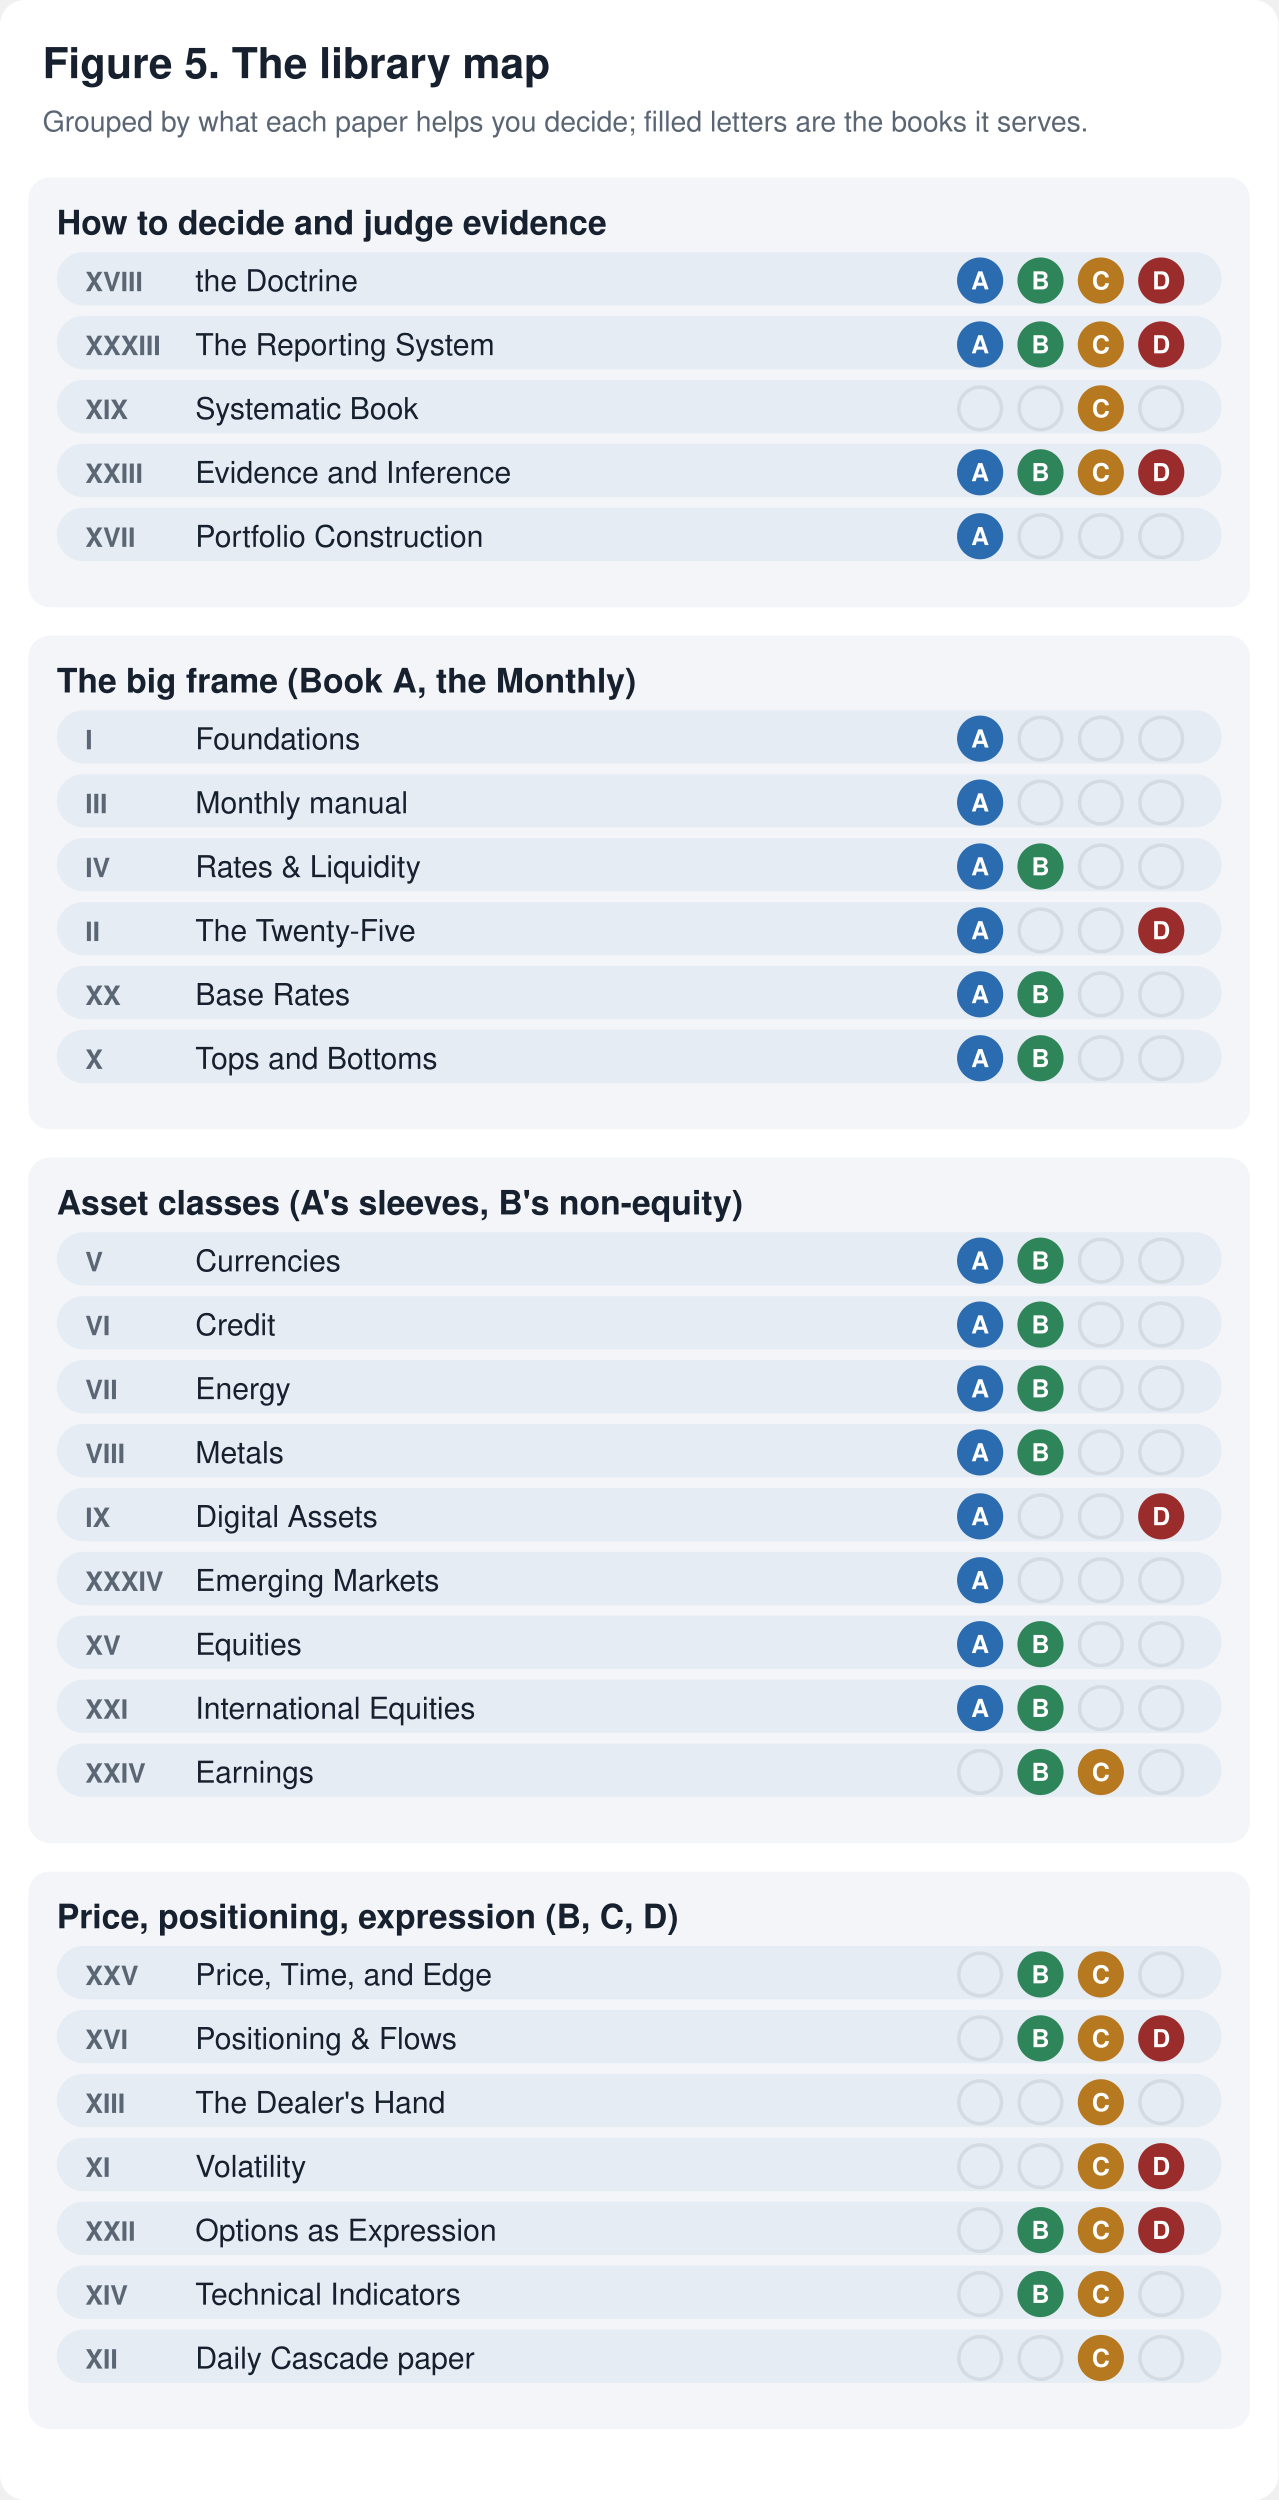
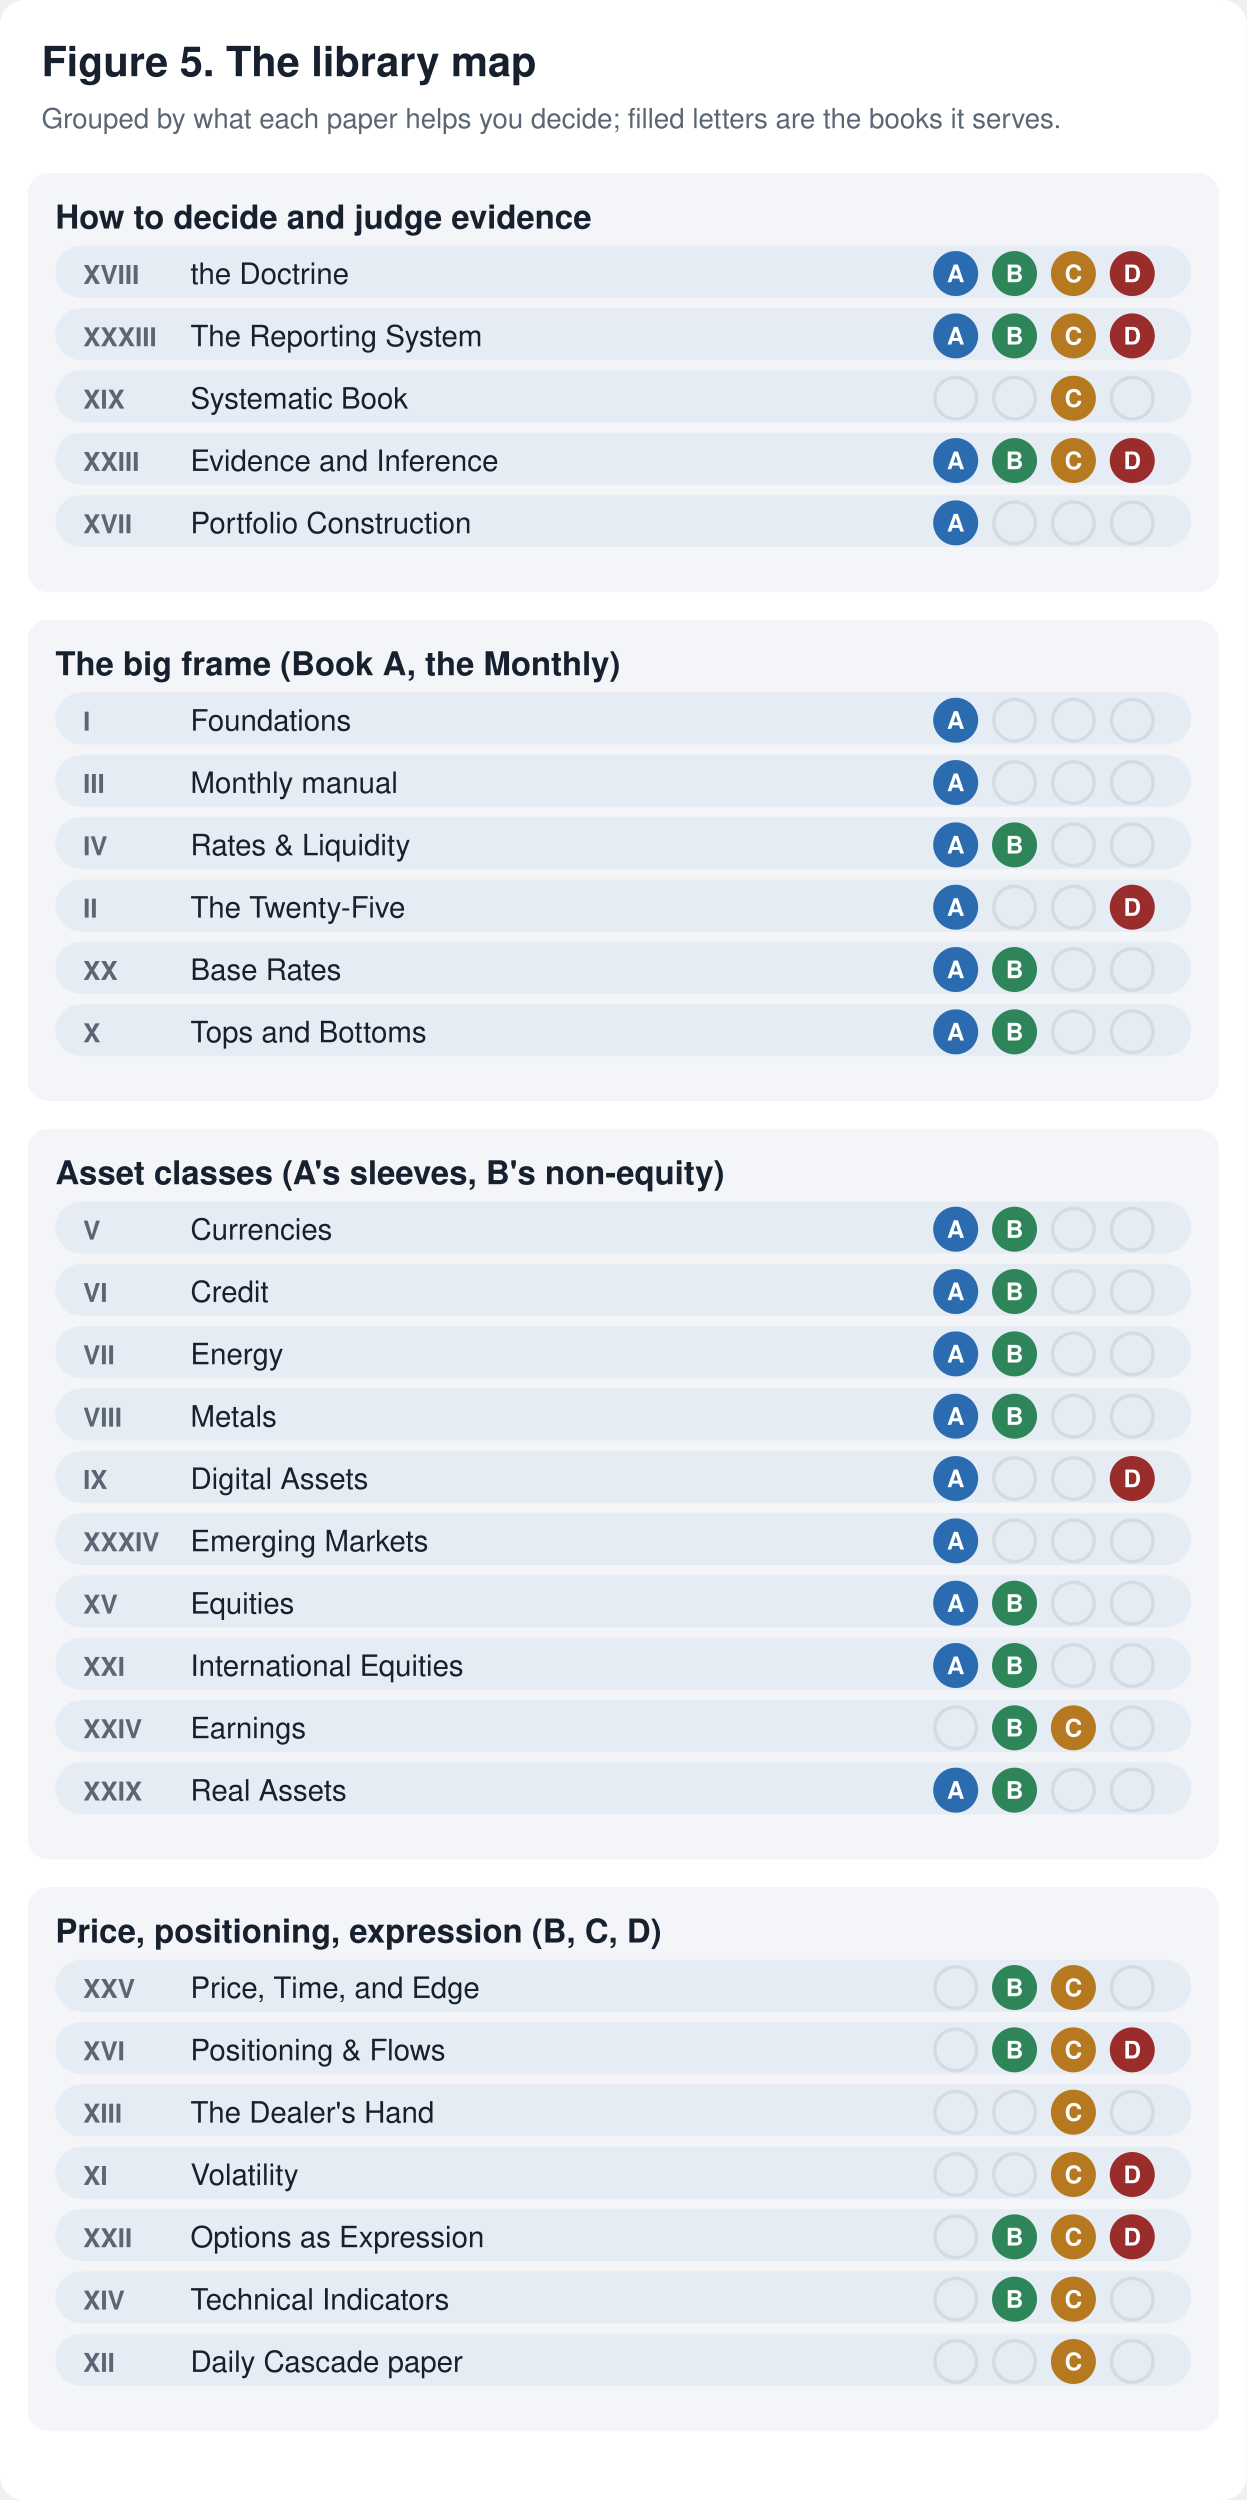
- <svg xmlns="http://www.w3.org/2000/svg" viewBox="0 0 720 1408" role="img" aria-labelledby="t d">
+ <svg xmlns="http://www.w3.org/2000/svg" viewBox="0 0 720 1444" role="img" aria-labelledby="t d">
  <style>
.bg{fill:#ffffff}.panel{fill:#f3f5f8}.ink{fill:#16202e}.mute{fill:#5b6675}
.line{stroke:#9aa5b4}.grid{stroke:#d5dbe3}.box{fill:#0f5c9e}.chat{fill:#c06a12}
.touch{stroke:#16202e}.boxs{stroke:#0f5c9e}.chats{stroke:#c06a12}.onbox{fill:#ffffff}
.pill{fill:#e6ecf3}.bA{fill:#2b6cb0}.bB{fill:#2f855a}.bC{fill:#b7791f}.bD{fill:#9b2c2c}
@media (prefers-color-scheme: dark){
.bg{fill:#121821}.panel{fill:#1b2330}.ink{fill:#e8edf3}.mute{fill:#a3adbb}
.line{stroke:#5f6b7b}.grid{stroke:#2c3646}.box{fill:#5aa2e6}.chat{fill:#f0a14a}
.touch{stroke:#e8edf3}.boxs{stroke:#5aa2e6}.chats{stroke:#f0a14a}.onbox{fill:#121821}
.pill{fill:#243042}.bA{fill:#63a4ff}.bB{fill:#5cc28a}.bC{fill:#e8b04e}.bD{fill:#e07a7a}}
text{font-family:Aptos,'Segoe UI',system-ui,-apple-system,Helvetica,Arial,sans-serif}
</style>
-   <rect class="bg" x="0" y="0" width="720" height="1408" rx="14" />
+   <rect class="bg" x="0" y="0" width="720" height="1444" rx="14" />
  <text class="ink" x="24.0" y="44.0" font-size="24" text-anchor="start" font-weight="700">Figure 5. The library map</text>
  <text class="mute" x="24.0" y="74.0" font-size="16" text-anchor="start" font-weight="400">Grouped by what each paper helps you decide; filled letters are the books it serves.</text>
  <rect class="panel" x="16" y="100" width="688" height="242" rx="12" />
  <text class="ink" x="32.0" y="132.0" font-size="19" text-anchor="start" font-weight="700">How to decide and judge evidence</text>
  <rect class="pill" x="32" y="142" width="656" height="30" rx="15" />
  <text class="mute" x="48.0" y="164.0" font-size="15" text-anchor="start" font-weight="700">XVIII</text>
  <text class="ink" x="110.0" y="164.0" font-size="17" text-anchor="start" font-weight="400">the Doctrine</text>
  <circle class="bA" cx="552" cy="158" r="13" />
  <text class="onbox" x="552.0" y="163.0" font-size="14" text-anchor="middle" font-weight="700">A</text>
  <circle class="bB" cx="586" cy="158" r="13" />
  <text class="onbox" x="586.0" y="163.0" font-size="14" text-anchor="middle" font-weight="700">B</text>
  <circle class="bC" cx="620" cy="158" r="13" />
  <text class="onbox" x="620.0" y="163.0" font-size="14" text-anchor="middle" font-weight="700">C</text>
  <circle class="bD" cx="654" cy="158" r="13" />
  <text class="onbox" x="654.0" y="163.0" font-size="14" text-anchor="middle" font-weight="700">D</text>
  <rect class="pill" x="32" y="178" width="656" height="30" rx="15" />
  <text class="mute" x="48.0" y="200.0" font-size="15" text-anchor="start" font-weight="700">XXXIII</text>
  <text class="ink" x="110.0" y="200.0" font-size="17" text-anchor="start" font-weight="400">The Reporting System</text>
  <circle class="bA" cx="552" cy="194" r="13" />
  <text class="onbox" x="552.0" y="199.0" font-size="14" text-anchor="middle" font-weight="700">A</text>
  <circle class="bB" cx="586" cy="194" r="13" />
  <text class="onbox" x="586.0" y="199.0" font-size="14" text-anchor="middle" font-weight="700">B</text>
  <circle class="bC" cx="620" cy="194" r="13" />
  <text class="onbox" x="620.0" y="199.0" font-size="14" text-anchor="middle" font-weight="700">C</text>
  <circle class="bD" cx="654" cy="194" r="13" />
  <text class="onbox" x="654.0" y="199.0" font-size="14" text-anchor="middle" font-weight="700">D</text>
  <rect class="pill" x="32" y="214" width="656" height="30" rx="15" />
  <text class="mute" x="48.0" y="236.0" font-size="15" text-anchor="start" font-weight="700">XIX</text>
  <text class="ink" x="110.0" y="236.0" font-size="17" text-anchor="start" font-weight="400">Systematic Book</text>
  <circle fill="none" class="grid" stroke-width="2" cx="552" cy="230" r="12" />
  <circle fill="none" class="grid" stroke-width="2" cx="586" cy="230" r="12" />
  <circle class="bC" cx="620" cy="230" r="13" />
  <text class="onbox" x="620.0" y="235.0" font-size="14" text-anchor="middle" font-weight="700">C</text>
  <circle fill="none" class="grid" stroke-width="2" cx="654" cy="230" r="12" />
  <rect class="pill" x="32" y="250" width="656" height="30" rx="15" />
  <text class="mute" x="48.0" y="272.0" font-size="15" text-anchor="start" font-weight="700">XXIII</text>
  <text class="ink" x="110.0" y="272.0" font-size="17" text-anchor="start" font-weight="400">Evidence and Inference</text>
  <circle class="bA" cx="552" cy="266" r="13" />
  <text class="onbox" x="552.0" y="271.0" font-size="14" text-anchor="middle" font-weight="700">A</text>
  <circle class="bB" cx="586" cy="266" r="13" />
  <text class="onbox" x="586.0" y="271.0" font-size="14" text-anchor="middle" font-weight="700">B</text>
  <circle class="bC" cx="620" cy="266" r="13" />
  <text class="onbox" x="620.0" y="271.0" font-size="14" text-anchor="middle" font-weight="700">C</text>
  <circle class="bD" cx="654" cy="266" r="13" />
  <text class="onbox" x="654.0" y="271.0" font-size="14" text-anchor="middle" font-weight="700">D</text>
  <rect class="pill" x="32" y="286" width="656" height="30" rx="15" />
  <text class="mute" x="48.0" y="308.0" font-size="15" text-anchor="start" font-weight="700">XVII</text>
  <text class="ink" x="110.0" y="308.0" font-size="17" text-anchor="start" font-weight="400">Portfolio Construction</text>
  <circle class="bA" cx="552" cy="302" r="13" />
  <text class="onbox" x="552.0" y="307.0" font-size="14" text-anchor="middle" font-weight="700">A</text>
  <circle fill="none" class="grid" stroke-width="2" cx="586" cy="302" r="12" />
  <circle fill="none" class="grid" stroke-width="2" cx="620" cy="302" r="12" />
  <circle fill="none" class="grid" stroke-width="2" cx="654" cy="302" r="12" />
  <rect class="panel" x="16" y="358" width="688" height="278" rx="12" />
  <text class="ink" x="32.0" y="390.0" font-size="19" text-anchor="start" font-weight="700">The big frame (Book A, the Monthly)</text>
  <rect class="pill" x="32" y="400" width="656" height="30" rx="15" />
  <text class="mute" x="48.0" y="422.0" font-size="15" text-anchor="start" font-weight="700">I</text>
  <text class="ink" x="110.0" y="422.0" font-size="17" text-anchor="start" font-weight="400">Foundations</text>
  <circle class="bA" cx="552" cy="416" r="13" />
  <text class="onbox" x="552.0" y="421.0" font-size="14" text-anchor="middle" font-weight="700">A</text>
  <circle fill="none" class="grid" stroke-width="2" cx="586" cy="416" r="12" />
  <circle fill="none" class="grid" stroke-width="2" cx="620" cy="416" r="12" />
  <circle fill="none" class="grid" stroke-width="2" cx="654" cy="416" r="12" />
  <rect class="pill" x="32" y="436" width="656" height="30" rx="15" />
  <text class="mute" x="48.0" y="458.0" font-size="15" text-anchor="start" font-weight="700">III</text>
  <text class="ink" x="110.0" y="458.0" font-size="17" text-anchor="start" font-weight="400">Monthly manual</text>
  <circle class="bA" cx="552" cy="452" r="13" />
  <text class="onbox" x="552.0" y="457.0" font-size="14" text-anchor="middle" font-weight="700">A</text>
  <circle fill="none" class="grid" stroke-width="2" cx="586" cy="452" r="12" />
  <circle fill="none" class="grid" stroke-width="2" cx="620" cy="452" r="12" />
  <circle fill="none" class="grid" stroke-width="2" cx="654" cy="452" r="12" />
  <rect class="pill" x="32" y="472" width="656" height="30" rx="15" />
  <text class="mute" x="48.0" y="494.0" font-size="15" text-anchor="start" font-weight="700">IV</text>
  <text class="ink" x="110.0" y="494.0" font-size="17" text-anchor="start" font-weight="400">Rates &amp; Liquidity</text>
  <circle class="bA" cx="552" cy="488" r="13" />
  <text class="onbox" x="552.0" y="493.0" font-size="14" text-anchor="middle" font-weight="700">A</text>
  <circle class="bB" cx="586" cy="488" r="13" />
  <text class="onbox" x="586.0" y="493.0" font-size="14" text-anchor="middle" font-weight="700">B</text>
  <circle fill="none" class="grid" stroke-width="2" cx="620" cy="488" r="12" />
  <circle fill="none" class="grid" stroke-width="2" cx="654" cy="488" r="12" />
  <rect class="pill" x="32" y="508" width="656" height="30" rx="15" />
  <text class="mute" x="48.0" y="530.0" font-size="15" text-anchor="start" font-weight="700">II</text>
  <text class="ink" x="110.0" y="530.0" font-size="17" text-anchor="start" font-weight="400">The Twenty-Five</text>
  <circle class="bA" cx="552" cy="524" r="13" />
  <text class="onbox" x="552.0" y="529.0" font-size="14" text-anchor="middle" font-weight="700">A</text>
  <circle fill="none" class="grid" stroke-width="2" cx="586" cy="524" r="12" />
  <circle fill="none" class="grid" stroke-width="2" cx="620" cy="524" r="12" />
  <circle class="bD" cx="654" cy="524" r="13" />
  <text class="onbox" x="654.0" y="529.0" font-size="14" text-anchor="middle" font-weight="700">D</text>
  <rect class="pill" x="32" y="544" width="656" height="30" rx="15" />
  <text class="mute" x="48.0" y="566.0" font-size="15" text-anchor="start" font-weight="700">XX</text>
  <text class="ink" x="110.0" y="566.0" font-size="17" text-anchor="start" font-weight="400">Base Rates</text>
  <circle class="bA" cx="552" cy="560" r="13" />
  <text class="onbox" x="552.0" y="565.0" font-size="14" text-anchor="middle" font-weight="700">A</text>
  <circle class="bB" cx="586" cy="560" r="13" />
  <text class="onbox" x="586.0" y="565.0" font-size="14" text-anchor="middle" font-weight="700">B</text>
  <circle fill="none" class="grid" stroke-width="2" cx="620" cy="560" r="12" />
  <circle fill="none" class="grid" stroke-width="2" cx="654" cy="560" r="12" />
  <rect class="pill" x="32" y="580" width="656" height="30" rx="15" />
  <text class="mute" x="48.0" y="602.0" font-size="15" text-anchor="start" font-weight="700">X</text>
  <text class="ink" x="110.0" y="602.0" font-size="17" text-anchor="start" font-weight="400">Tops and Bottoms</text>
  <circle class="bA" cx="552" cy="596" r="13" />
  <text class="onbox" x="552.0" y="601.0" font-size="14" text-anchor="middle" font-weight="700">A</text>
  <circle class="bB" cx="586" cy="596" r="13" />
  <text class="onbox" x="586.0" y="601.0" font-size="14" text-anchor="middle" font-weight="700">B</text>
  <circle fill="none" class="grid" stroke-width="2" cx="620" cy="596" r="12" />
  <circle fill="none" class="grid" stroke-width="2" cx="654" cy="596" r="12" />
-   <rect class="panel" x="16" y="652" width="688" height="386" rx="12" />
+   <rect class="panel" x="16" y="652" width="688" height="422" rx="12" />
  <text class="ink" x="32.0" y="684.0" font-size="19" text-anchor="start" font-weight="700">Asset classes (A's sleeves, B's non-equity)</text>
  <rect class="pill" x="32" y="694" width="656" height="30" rx="15" />
  <text class="mute" x="48.0" y="716.0" font-size="15" text-anchor="start" font-weight="700">V</text>
  <text class="ink" x="110.0" y="716.0" font-size="17" text-anchor="start" font-weight="400">Currencies</text>
  <circle class="bA" cx="552" cy="710" r="13" />
  <text class="onbox" x="552.0" y="715.0" font-size="14" text-anchor="middle" font-weight="700">A</text>
  <circle class="bB" cx="586" cy="710" r="13" />
  <text class="onbox" x="586.0" y="715.0" font-size="14" text-anchor="middle" font-weight="700">B</text>
  <circle fill="none" class="grid" stroke-width="2" cx="620" cy="710" r="12" />
  <circle fill="none" class="grid" stroke-width="2" cx="654" cy="710" r="12" />
  <rect class="pill" x="32" y="730" width="656" height="30" rx="15" />
  <text class="mute" x="48.0" y="752.0" font-size="15" text-anchor="start" font-weight="700">VI</text>
  <text class="ink" x="110.0" y="752.0" font-size="17" text-anchor="start" font-weight="400">Credit</text>
  <circle class="bA" cx="552" cy="746" r="13" />
  <text class="onbox" x="552.0" y="751.0" font-size="14" text-anchor="middle" font-weight="700">A</text>
  <circle class="bB" cx="586" cy="746" r="13" />
  <text class="onbox" x="586.0" y="751.0" font-size="14" text-anchor="middle" font-weight="700">B</text>
  <circle fill="none" class="grid" stroke-width="2" cx="620" cy="746" r="12" />
  <circle fill="none" class="grid" stroke-width="2" cx="654" cy="746" r="12" />
  <rect class="pill" x="32" y="766" width="656" height="30" rx="15" />
  <text class="mute" x="48.0" y="788.0" font-size="15" text-anchor="start" font-weight="700">VII</text>
  <text class="ink" x="110.0" y="788.0" font-size="17" text-anchor="start" font-weight="400">Energy</text>
  <circle class="bA" cx="552" cy="782" r="13" />
  <text class="onbox" x="552.0" y="787.0" font-size="14" text-anchor="middle" font-weight="700">A</text>
  <circle class="bB" cx="586" cy="782" r="13" />
  <text class="onbox" x="586.0" y="787.0" font-size="14" text-anchor="middle" font-weight="700">B</text>
  <circle fill="none" class="grid" stroke-width="2" cx="620" cy="782" r="12" />
  <circle fill="none" class="grid" stroke-width="2" cx="654" cy="782" r="12" />
  <rect class="pill" x="32" y="802" width="656" height="30" rx="15" />
  <text class="mute" x="48.0" y="824.0" font-size="15" text-anchor="start" font-weight="700">VIII</text>
  <text class="ink" x="110.0" y="824.0" font-size="17" text-anchor="start" font-weight="400">Metals</text>
  <circle class="bA" cx="552" cy="818" r="13" />
  <text class="onbox" x="552.0" y="823.0" font-size="14" text-anchor="middle" font-weight="700">A</text>
  <circle class="bB" cx="586" cy="818" r="13" />
  <text class="onbox" x="586.0" y="823.0" font-size="14" text-anchor="middle" font-weight="700">B</text>
  <circle fill="none" class="grid" stroke-width="2" cx="620" cy="818" r="12" />
  <circle fill="none" class="grid" stroke-width="2" cx="654" cy="818" r="12" />
  <rect class="pill" x="32" y="838" width="656" height="30" rx="15" />
  <text class="mute" x="48.0" y="860.0" font-size="15" text-anchor="start" font-weight="700">IX</text>
  <text class="ink" x="110.0" y="860.0" font-size="17" text-anchor="start" font-weight="400">Digital Assets</text>
  <circle class="bA" cx="552" cy="854" r="13" />
  <text class="onbox" x="552.0" y="859.0" font-size="14" text-anchor="middle" font-weight="700">A</text>
  <circle fill="none" class="grid" stroke-width="2" cx="586" cy="854" r="12" />
  <circle fill="none" class="grid" stroke-width="2" cx="620" cy="854" r="12" />
  <circle class="bD" cx="654" cy="854" r="13" />
  <text class="onbox" x="654.0" y="859.0" font-size="14" text-anchor="middle" font-weight="700">D</text>
  <rect class="pill" x="32" y="874" width="656" height="30" rx="15" />
  <text class="mute" x="48.0" y="896.0" font-size="15" text-anchor="start" font-weight="700">XXXIV</text>
  <text class="ink" x="110.0" y="896.0" font-size="17" text-anchor="start" font-weight="400">Emerging Markets</text>
  <circle class="bA" cx="552" cy="890" r="13" />
  <text class="onbox" x="552.0" y="895.0" font-size="14" text-anchor="middle" font-weight="700">A</text>
  <circle fill="none" class="grid" stroke-width="2" cx="586" cy="890" r="12" />
  <circle fill="none" class="grid" stroke-width="2" cx="620" cy="890" r="12" />
  <circle fill="none" class="grid" stroke-width="2" cx="654" cy="890" r="12" />
  <rect class="pill" x="32" y="910" width="656" height="30" rx="15" />
  <text class="mute" x="48.0" y="932.0" font-size="15" text-anchor="start" font-weight="700">XV</text>
  <text class="ink" x="110.0" y="932.0" font-size="17" text-anchor="start" font-weight="400">Equities</text>
  <circle class="bA" cx="552" cy="926" r="13" />
  <text class="onbox" x="552.0" y="931.0" font-size="14" text-anchor="middle" font-weight="700">A</text>
  <circle class="bB" cx="586" cy="926" r="13" />
  <text class="onbox" x="586.0" y="931.0" font-size="14" text-anchor="middle" font-weight="700">B</text>
  <circle fill="none" class="grid" stroke-width="2" cx="620" cy="926" r="12" />
  <circle fill="none" class="grid" stroke-width="2" cx="654" cy="926" r="12" />
  <rect class="pill" x="32" y="946" width="656" height="30" rx="15" />
  <text class="mute" x="48.0" y="968.0" font-size="15" text-anchor="start" font-weight="700">XXI</text>
  <text class="ink" x="110.0" y="968.0" font-size="17" text-anchor="start" font-weight="400">International Equities</text>
  <circle class="bA" cx="552" cy="962" r="13" />
  <text class="onbox" x="552.0" y="967.0" font-size="14" text-anchor="middle" font-weight="700">A</text>
  <circle class="bB" cx="586" cy="962" r="13" />
  <text class="onbox" x="586.0" y="967.0" font-size="14" text-anchor="middle" font-weight="700">B</text>
  <circle fill="none" class="grid" stroke-width="2" cx="620" cy="962" r="12" />
  <circle fill="none" class="grid" stroke-width="2" cx="654" cy="962" r="12" />
  <rect class="pill" x="32" y="982" width="656" height="30" rx="15" />
  <text class="mute" x="48.0" y="1004.0" font-size="15" text-anchor="start" font-weight="700">XXIV</text>
  <text class="ink" x="110.0" y="1004.0" font-size="17" text-anchor="start" font-weight="400">Earnings</text>
  <circle fill="none" class="grid" stroke-width="2" cx="552" cy="998" r="12" />
  <circle class="bB" cx="586" cy="998" r="13" />
  <text class="onbox" x="586.0" y="1003.0" font-size="14" text-anchor="middle" font-weight="700">B</text>
  <circle class="bC" cx="620" cy="998" r="13" />
  <text class="onbox" x="620.0" y="1003.0" font-size="14" text-anchor="middle" font-weight="700">C</text>
  <circle fill="none" class="grid" stroke-width="2" cx="654" cy="998" r="12" />
-   <rect class="panel" x="16" y="1054" width="688" height="314" rx="12" />
-   <text class="ink" x="32.0" y="1086.0" font-size="19" text-anchor="start" font-weight="700">Price, positioning, expression (B, C, D)</text>
-   <rect class="pill" x="32" y="1096" width="656" height="30" rx="15" />
-   <text class="mute" x="48.0" y="1118.0" font-size="15" text-anchor="start" font-weight="700">XXV</text>
-   <text class="ink" x="110.0" y="1118.0" font-size="17" text-anchor="start" font-weight="400">Price, Time, and Edge</text>
-   <circle fill="none" class="grid" stroke-width="2" cx="552" cy="1112" r="12" />
-   <circle class="bB" cx="586" cy="1112" r="13" />
-   <text class="onbox" x="586.0" y="1117.0" font-size="14" text-anchor="middle" font-weight="700">B</text>
-   <circle class="bC" cx="620" cy="1112" r="13" />
-   <text class="onbox" x="620.0" y="1117.0" font-size="14" text-anchor="middle" font-weight="700">C</text>
-   <circle fill="none" class="grid" stroke-width="2" cx="654" cy="1112" r="12" />
+   <rect class="pill" x="32" y="1018" width="656" height="30" rx="15" />
+   <text class="mute" x="48.0" y="1040.0" font-size="15" text-anchor="start" font-weight="700">XXIX</text>
+   <text class="ink" x="110.0" y="1040.0" font-size="17" text-anchor="start" font-weight="400">Real Assets</text>
+   <circle class="bA" cx="552" cy="1034" r="13" />
+   <text class="onbox" x="552.0" y="1039.0" font-size="14" text-anchor="middle" font-weight="700">A</text>
+   <circle class="bB" cx="586" cy="1034" r="13" />
+   <text class="onbox" x="586.0" y="1039.0" font-size="14" text-anchor="middle" font-weight="700">B</text>
+   <circle fill="none" class="grid" stroke-width="2" cx="620" cy="1034" r="12" />
+   <circle fill="none" class="grid" stroke-width="2" cx="654" cy="1034" r="12" />
+   <rect class="panel" x="16" y="1090" width="688" height="314" rx="12" />
+   <text class="ink" x="32.0" y="1122.0" font-size="19" text-anchor="start" font-weight="700">Price, positioning, expression (B, C, D)</text>
  <rect class="pill" x="32" y="1132" width="656" height="30" rx="15" />
-   <text class="mute" x="48.0" y="1154.0" font-size="15" text-anchor="start" font-weight="700">XVI</text>
-   <text class="ink" x="110.0" y="1154.0" font-size="17" text-anchor="start" font-weight="400">Positioning &amp; Flows</text>
+   <text class="mute" x="48.0" y="1154.0" font-size="15" text-anchor="start" font-weight="700">XXV</text>
+   <text class="ink" x="110.0" y="1154.0" font-size="17" text-anchor="start" font-weight="400">Price, Time, and Edge</text>
  <circle fill="none" class="grid" stroke-width="2" cx="552" cy="1148" r="12" />
  <circle class="bB" cx="586" cy="1148" r="13" />
  <text class="onbox" x="586.0" y="1153.0" font-size="14" text-anchor="middle" font-weight="700">B</text>
  <circle class="bC" cx="620" cy="1148" r="13" />
  <text class="onbox" x="620.0" y="1153.0" font-size="14" text-anchor="middle" font-weight="700">C</text>
-   <circle class="bD" cx="654" cy="1148" r="13" />
-   <text class="onbox" x="654.0" y="1153.0" font-size="14" text-anchor="middle" font-weight="700">D</text>
+   <circle fill="none" class="grid" stroke-width="2" cx="654" cy="1148" r="12" />
  <rect class="pill" x="32" y="1168" width="656" height="30" rx="15" />
-   <text class="mute" x="48.0" y="1190.0" font-size="15" text-anchor="start" font-weight="700">XIII</text>
-   <text class="ink" x="110.0" y="1190.0" font-size="17" text-anchor="start" font-weight="400">The Dealer's Hand</text>
+   <text class="mute" x="48.0" y="1190.0" font-size="15" text-anchor="start" font-weight="700">XVI</text>
+   <text class="ink" x="110.0" y="1190.0" font-size="17" text-anchor="start" font-weight="400">Positioning &amp; Flows</text>
  <circle fill="none" class="grid" stroke-width="2" cx="552" cy="1184" r="12" />
-   <circle fill="none" class="grid" stroke-width="2" cx="586" cy="1184" r="12" />
+   <circle class="bB" cx="586" cy="1184" r="13" />
+   <text class="onbox" x="586.0" y="1189.0" font-size="14" text-anchor="middle" font-weight="700">B</text>
  <circle class="bC" cx="620" cy="1184" r="13" />
  <text class="onbox" x="620.0" y="1189.0" font-size="14" text-anchor="middle" font-weight="700">C</text>
-   <circle fill="none" class="grid" stroke-width="2" cx="654" cy="1184" r="12" />
+   <circle class="bD" cx="654" cy="1184" r="13" />
+   <text class="onbox" x="654.0" y="1189.0" font-size="14" text-anchor="middle" font-weight="700">D</text>
  <rect class="pill" x="32" y="1204" width="656" height="30" rx="15" />
-   <text class="mute" x="48.0" y="1226.0" font-size="15" text-anchor="start" font-weight="700">XI</text>
-   <text class="ink" x="110.0" y="1226.0" font-size="17" text-anchor="start" font-weight="400">Volatility</text>
+   <text class="mute" x="48.0" y="1226.0" font-size="15" text-anchor="start" font-weight="700">XIII</text>
+   <text class="ink" x="110.0" y="1226.0" font-size="17" text-anchor="start" font-weight="400">The Dealer's Hand</text>
  <circle fill="none" class="grid" stroke-width="2" cx="552" cy="1220" r="12" />
  <circle fill="none" class="grid" stroke-width="2" cx="586" cy="1220" r="12" />
  <circle class="bC" cx="620" cy="1220" r="13" />
  <text class="onbox" x="620.0" y="1225.0" font-size="14" text-anchor="middle" font-weight="700">C</text>
-   <circle class="bD" cx="654" cy="1220" r="13" />
-   <text class="onbox" x="654.0" y="1225.0" font-size="14" text-anchor="middle" font-weight="700">D</text>
+   <circle fill="none" class="grid" stroke-width="2" cx="654" cy="1220" r="12" />
  <rect class="pill" x="32" y="1240" width="656" height="30" rx="15" />
-   <text class="mute" x="48.0" y="1262.0" font-size="15" text-anchor="start" font-weight="700">XXII</text>
-   <text class="ink" x="110.0" y="1262.0" font-size="17" text-anchor="start" font-weight="400">Options as Expression</text>
+   <text class="mute" x="48.0" y="1262.0" font-size="15" text-anchor="start" font-weight="700">XI</text>
+   <text class="ink" x="110.0" y="1262.0" font-size="17" text-anchor="start" font-weight="400">Volatility</text>
  <circle fill="none" class="grid" stroke-width="2" cx="552" cy="1256" r="12" />
-   <circle class="bB" cx="586" cy="1256" r="13" />
-   <text class="onbox" x="586.0" y="1261.0" font-size="14" text-anchor="middle" font-weight="700">B</text>
+   <circle fill="none" class="grid" stroke-width="2" cx="586" cy="1256" r="12" />
  <circle class="bC" cx="620" cy="1256" r="13" />
  <text class="onbox" x="620.0" y="1261.0" font-size="14" text-anchor="middle" font-weight="700">C</text>
  <circle class="bD" cx="654" cy="1256" r="13" />
  <text class="onbox" x="654.0" y="1261.0" font-size="14" text-anchor="middle" font-weight="700">D</text>
  <rect class="pill" x="32" y="1276" width="656" height="30" rx="15" />
-   <text class="mute" x="48.0" y="1298.0" font-size="15" text-anchor="start" font-weight="700">XIV</text>
-   <text class="ink" x="110.0" y="1298.0" font-size="17" text-anchor="start" font-weight="400">Technical Indicators</text>
+   <text class="mute" x="48.0" y="1298.0" font-size="15" text-anchor="start" font-weight="700">XXII</text>
+   <text class="ink" x="110.0" y="1298.0" font-size="17" text-anchor="start" font-weight="400">Options as Expression</text>
  <circle fill="none" class="grid" stroke-width="2" cx="552" cy="1292" r="12" />
  <circle class="bB" cx="586" cy="1292" r="13" />
  <text class="onbox" x="586.0" y="1297.0" font-size="14" text-anchor="middle" font-weight="700">B</text>
  <circle class="bC" cx="620" cy="1292" r="13" />
  <text class="onbox" x="620.0" y="1297.0" font-size="14" text-anchor="middle" font-weight="700">C</text>
-   <circle fill="none" class="grid" stroke-width="2" cx="654" cy="1292" r="12" />
+   <circle class="bD" cx="654" cy="1292" r="13" />
+   <text class="onbox" x="654.0" y="1297.0" font-size="14" text-anchor="middle" font-weight="700">D</text>
  <rect class="pill" x="32" y="1312" width="656" height="30" rx="15" />
-   <text class="mute" x="48.0" y="1334.0" font-size="15" text-anchor="start" font-weight="700">XII</text>
-   <text class="ink" x="110.0" y="1334.0" font-size="17" text-anchor="start" font-weight="400">Daily Cascade paper</text>
+   <text class="mute" x="48.0" y="1334.0" font-size="15" text-anchor="start" font-weight="700">XIV</text>
+   <text class="ink" x="110.0" y="1334.0" font-size="17" text-anchor="start" font-weight="400">Technical Indicators</text>
  <circle fill="none" class="grid" stroke-width="2" cx="552" cy="1328" r="12" />
-   <circle fill="none" class="grid" stroke-width="2" cx="586" cy="1328" r="12" />
+   <circle class="bB" cx="586" cy="1328" r="13" />
+   <text class="onbox" x="586.0" y="1333.0" font-size="14" text-anchor="middle" font-weight="700">B</text>
  <circle class="bC" cx="620" cy="1328" r="13" />
  <text class="onbox" x="620.0" y="1333.0" font-size="14" text-anchor="middle" font-weight="700">C</text>
  <circle fill="none" class="grid" stroke-width="2" cx="654" cy="1328" r="12" />
+   <rect class="pill" x="32" y="1348" width="656" height="30" rx="15" />
+   <text class="mute" x="48.0" y="1370.0" font-size="15" text-anchor="start" font-weight="700">XII</text>
+   <text class="ink" x="110.0" y="1370.0" font-size="17" text-anchor="start" font-weight="400">Daily Cascade paper</text>
+   <circle fill="none" class="grid" stroke-width="2" cx="552" cy="1364" r="12" />
+   <circle fill="none" class="grid" stroke-width="2" cx="586" cy="1364" r="12" />
+   <circle class="bC" cx="620" cy="1364" r="13" />
+   <text class="onbox" x="620.0" y="1369.0" font-size="14" text-anchor="middle" font-weight="700">C</text>
+   <circle fill="none" class="grid" stroke-width="2" cx="654" cy="1364" r="12" />
</svg>
